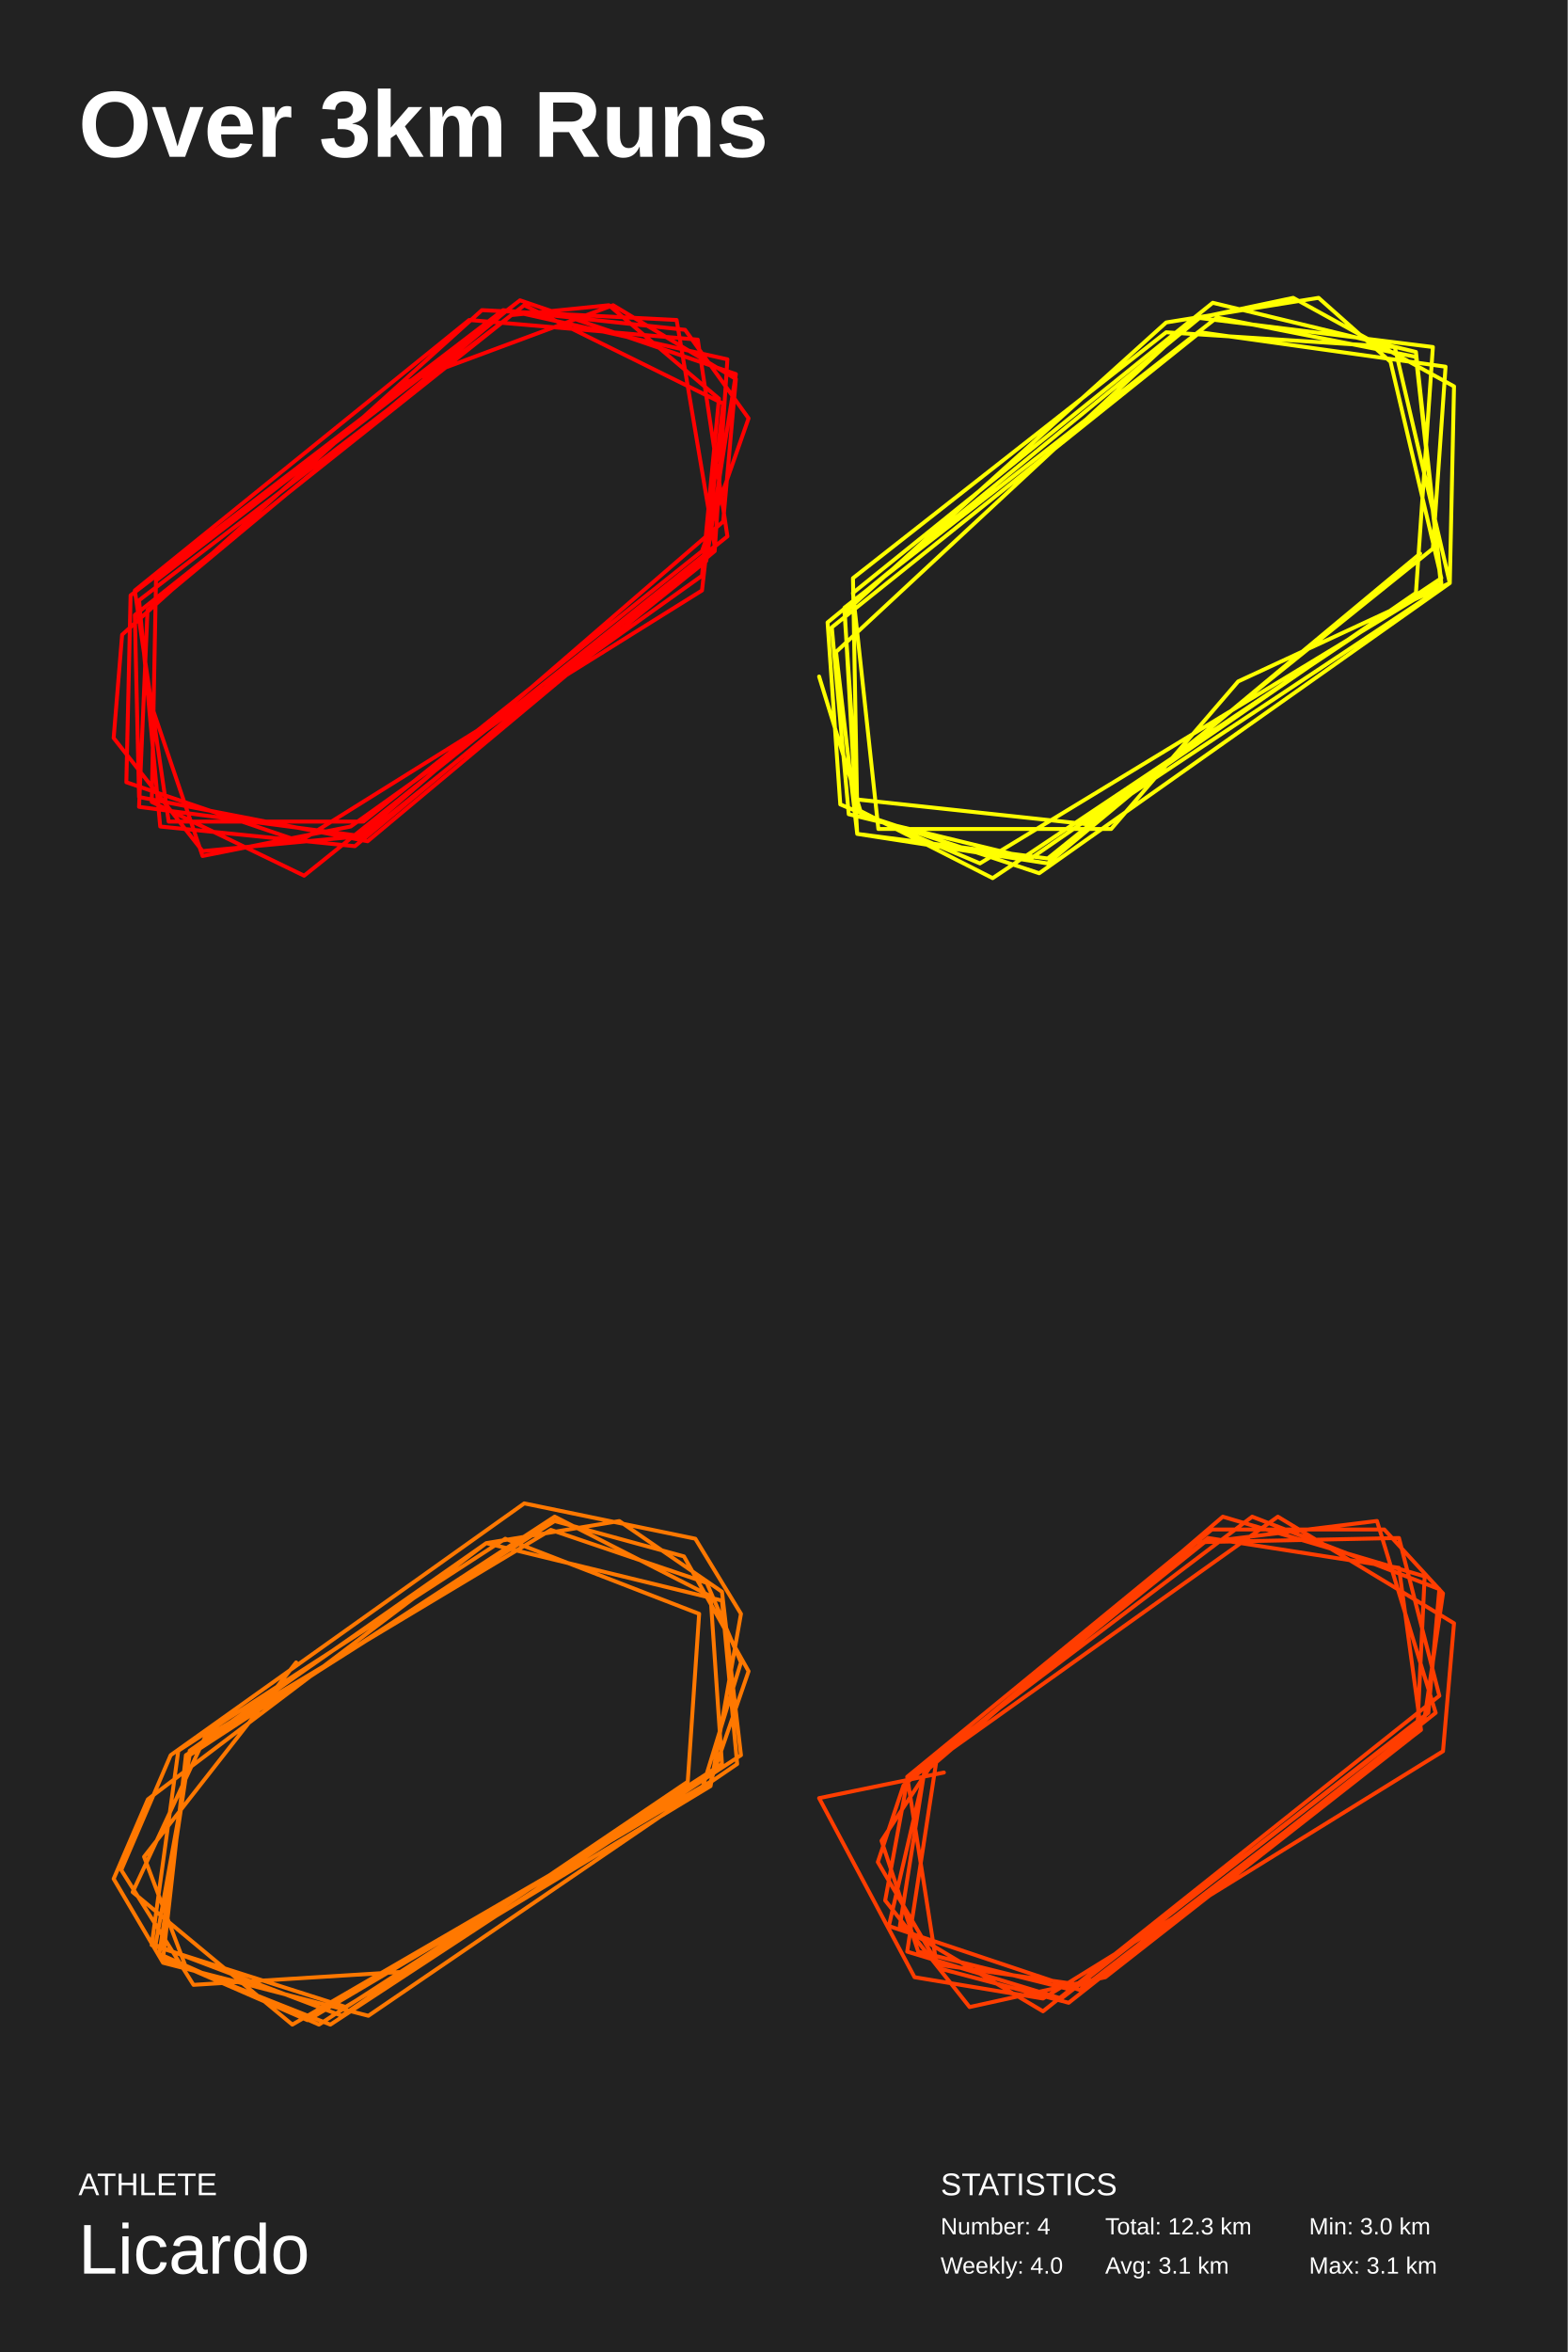
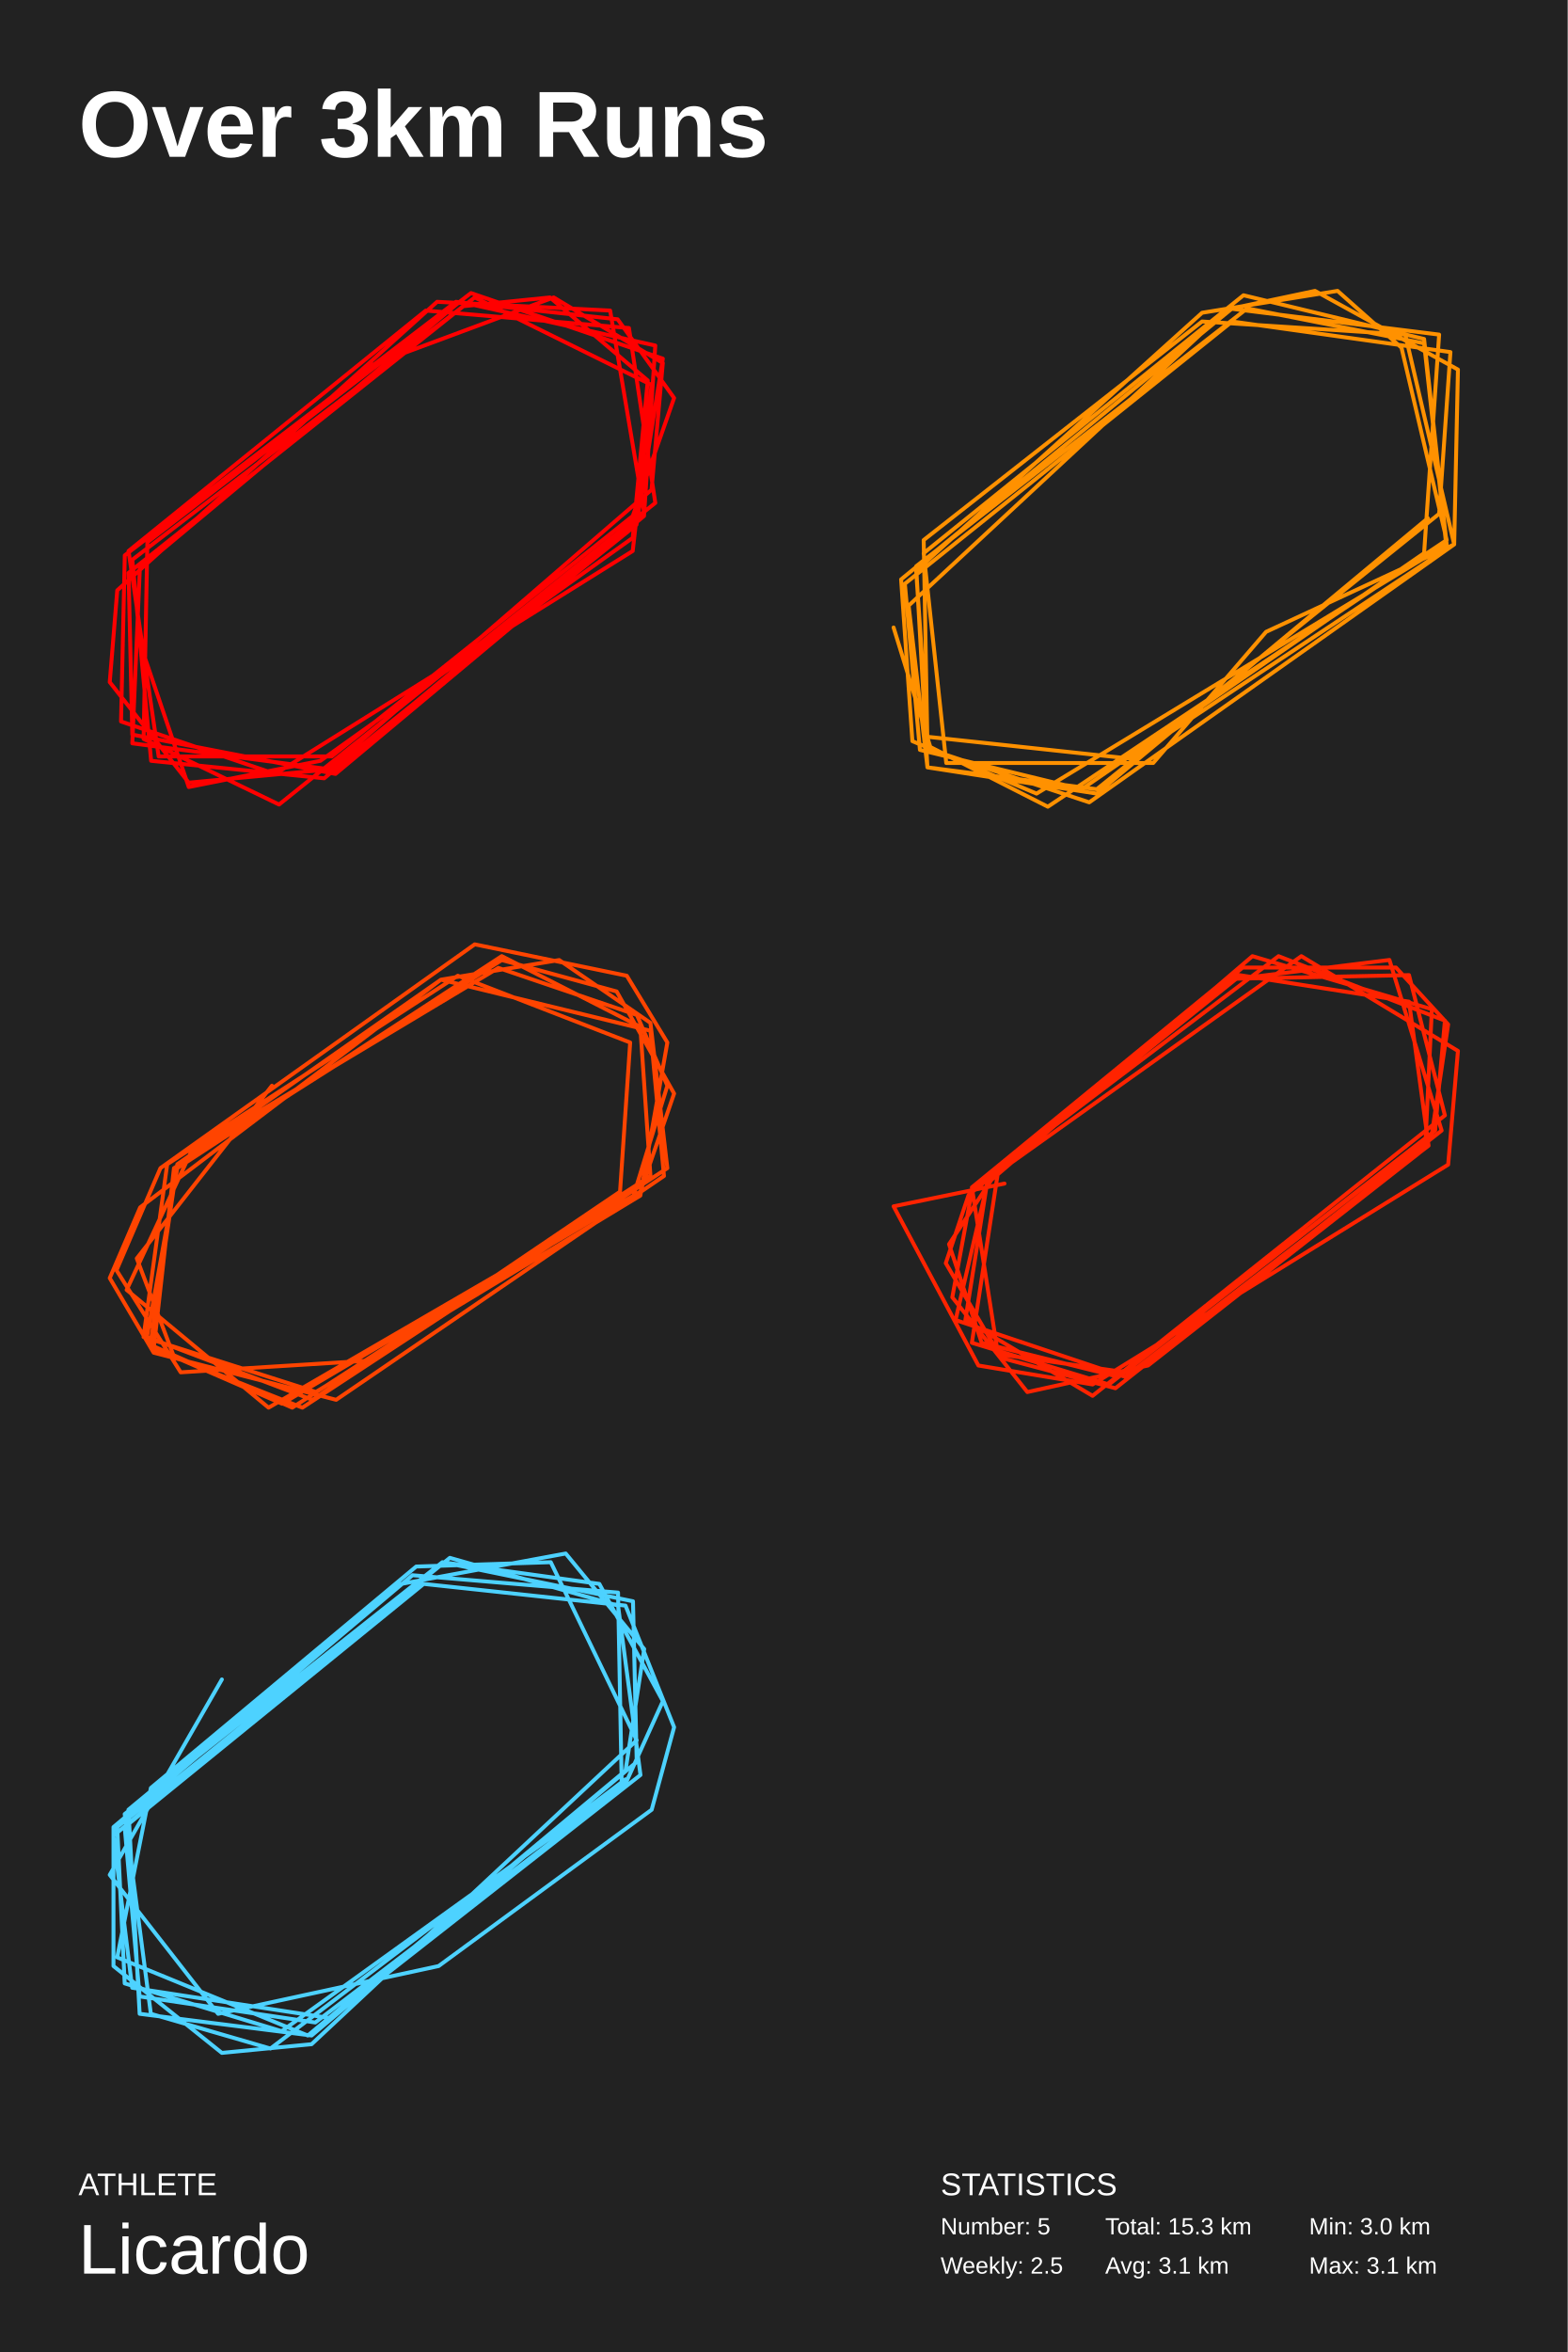
<svg xmlns="http://www.w3.org/2000/svg" baseProfile="full" height="300mm" version="1.1" viewBox="0,0,200,300" width="200mm">
  <defs />
  <rect fill="#222222" height="300" width="200" x="0" y="0" />
  <text fill="#FFFFFF" style="font-size:12px; font-family:Arial; font-weight:bold;" x="10" y="20">Over 3km Runs</text>
  <text fill="#FFFFFF" style="font-size:4px; font-family:Arial" x="10" y="280">ATHLETE</text>
  <text fill="#FFFFFF" style="font-size:9px; font-family:Arial" x="10" y="290">Licardo</text>
  <text fill="#FFFFFF" style="font-size:4px; font-family:Arial" x="120" y="280">STATISTICS</text>
-   <text fill="#FFFFFF" style="font-size:3px; font-family:Arial" x="120" y="285">Number: 4</text>
-   <text fill="#FFFFFF" style="font-size:3px; font-family:Arial" x="120" y="290">Weekly: 4.0</text>
-   <text fill="#FFFFFF" style="font-size:3px; font-family:Arial" x="141" y="285">Total: 12.3 km</text>
+   <text fill="#FFFFFF" style="font-size:3px; font-family:Arial" x="120" y="285">Number: 5</text>
+   <text fill="#FFFFFF" style="font-size:3px; font-family:Arial" x="120" y="290">Weekly: 2.5</text>
+   <text fill="#FFFFFF" style="font-size:3px; font-family:Arial" x="141" y="285">Total: 15.3 km</text>
  <text fill="#FFFFFF" style="font-size:3px; font-family:Arial" x="141" y="290">Avg: 3.1 km</text>
  <text fill="#FFFFFF" style="font-size:3px; font-family:Arial" x="167" y="285">Min: 3.0 km</text>
  <text fill="#FFFFFF" style="font-size:3px; font-family:Arial" x="167" y="290">Max: 3.1 km</text>
-   <polyline fill="none" points="18.82,88.487 25.84,109.186 44.74,105.423 89.56,73.432 91.72,50.85 77.68,38.932 65.26,40.186 17.2,78.45 17.74,101.659 46.9,107.305 91.18,70.296 92.8,45.832 64.72,39.559 18.82,77.823 17.74,102.914 46.36,106.677 90.1,71.55 93.88,47.714 66.34,38.304 19.9,74.059 19.36,102.287 38.8,111.696 92.8,68.414 89.02,43.323 59.86,40.814 17.2,75.314 21.52,104.796 46.36,104.796 89.56,70.296 95.5,53.359 87.4,42.068 64.18,39.559 16.66,75.941 16.12,99.777 38.26,107.305 89.56,75.314 92.26,51.477 66.88,38.932 17.74,76.568 20.44,105.423 45.28,107.932 91.18,69.668 86.32,40.814 61.48,39.559 15.58,80.959 14.5,94.132 25.84,108.559 45.82,106.677 92.26,66.532 93.88,48.341 78.22,38.932 51.22,48.968" stroke="#ff0000" stroke-linecap="round" stroke-linejoin="round" stroke-width="0.5" />
-   <polyline fill="none" points="104.5,86.291 109.9,103.855 132.58,111.382 184.96,74.373 185.5,49.282 164.98,37.991 153.1,40.5 105.58,79.391 107.2,102.6 125.02,110.127 183.88,74.373 180.64,44.891 154.72,38.618 108.82,75.627 112.06,105.737 141.76,105.737 157.96,86.918 184.96,74.373 177.94,44.264 148.78,42.382 108.82,73.746 109.36,103.227 126.64,112.009 183.88,73.746 177.4,46.145 168.22,37.991 148.78,41.127 107.74,78.136 109.36,101.973 138.52,105.109 183.88,75 180.64,45.518 155.26,40.5 107.74,77.509 109.36,106.364 133.66,109.5 182.8,69.982 184.42,46.773 153.1,42.382 106.12,80.018 108.28,103.855 131.5,109.5 180.64,75.627 182.8,44.264 152.56,40.5 106.66,83.155 109.36,106.364 133.66,110.127 181.18,70.609" stroke="#ffff00" stroke-linecap="round" stroke-linejoin="round" stroke-width="0.5" />
-   <polyline fill="none" points="37.781,212.041 18.38,236.832 23.716,250.917 39.237,257.678 89.68,227.817 94.53,212.041 90.165,201.9 70.278,195.139 26.141,221.62 16.925,241.339 37.296,258.242 90.65,227.254 95.5,213.168 87.254,198.519 70.763,194.012 23.716,223.873 20.805,249.791 42.147,258.242 94.53,223.873 92.105,203.027 79.009,194.012 62.033,196.829 18.865,229.507 14.5,239.649 20.805,250.354 46.997,257.115 94.045,225 92.105,204.153 62.033,196.829 24.201,223.31 20.32,249.227 40.692,258.242 92.105,225 90.65,203.59 70.763,193.448 24.201,223.873 19.835,248.1 43.602,257.115 87.74,227.254 89.195,205.844 64.458,196.266 22.746,223.31 19.35,248.1 44.087,255.988 90.65,227.817 94.53,205.844 88.71,196.266 66.883,191.758 21.775,223.873 15.47,238.522 24.686,253.171 51.847,251.481" stroke="#ff7800" stroke-linecap="round" stroke-linejoin="round" stroke-width="0.5" />
-   <polyline fill="none" points="120.419,226.088 104.5,229.351 116.673,252.194 133.061,254.913 184.095,223.368 185.5,207.052 163.026,193.455 119.483,224.456 115.737,248.931 135.402,254.913 181.754,219.017 184.095,203.245 176.604,195.087 154.598,195.087 118.078,225.544 113.396,245.667 137.743,253.826 180.818,220.649 181.754,201.069 156.003,193.455 118.546,225.544 112.46,234.79 117.142,248.931 136.806,253.826 182.223,218.474 183.627,202.701 159.749,193.455 118.078,225 114.801,245.667 133.061,256.545 183.627,216.298 178.477,196.174 152.257,196.718 115.737,226.632 119.483,250.562 138.679,253.282 181.286,220.649 178.477,199.982 154.13,196.174 115.269,227.719 111.991,237.509 119.951,251.106 136.338,255.457 183.159,218.474 175.668,193.999 153.662,196.718 115.737,227.176 112.928,242.404 123.697,256.001 141.02,252.194 179.882,221.737" stroke="#ff3d00" stroke-linecap="round" stroke-linejoin="round" stroke-width="0.5" />
+   <polyline fill="none" points="17.84,81.988 24.08,100.388 40.88,97.043 80.72,68.606 82.64,48.533 70.16,37.939 59.12,39.054 16.4,73.067 16.88,93.697 42.8,98.715 82.16,65.818 83.6,44.073 58.64,38.497 17.84,72.509 16.88,94.812 42.32,98.158 81.2,66.933 84.56,45.745 60.08,37.382 18.8,69.164 18.32,94.255 35.6,102.618 83.6,64.146 80.24,41.842 54.32,39.612 16.4,70.279 20.24,96.485 42.32,96.485 80.72,65.818 86.0,50.764 78.8,40.727 58.16,38.497 15.92,70.836 15.44,92.024 35.12,98.715 80.72,70.279 83.12,49.091 60.56,37.939 16.88,71.394 19.28,97.043 41.36,99.273 82.16,65.261 77.84,39.612 55.76,38.497 14.96,75.297 14.0,87.006 24.08,99.83 41.84,98.158 83.12,62.473 84.56,46.303 70.64,37.939 46.64,46.861" stroke="#ff0000" stroke-linecap="round" stroke-linejoin="round" stroke-width="0.5" />
+   <polyline fill="none" points="114.0,80.036 118.8,95.649 138.96,102.34 185.52,69.443 186.0,47.139 167.76,37.103 157.2,39.333 114.96,73.903 116.4,94.533 132.24,101.224 184.56,69.443 181.68,43.236 158.64,37.66 117.84,70.558 120.72,97.321 147.12,97.321 161.52,80.594 185.52,69.443 179.28,42.679 153.36,41.006 117.84,68.885 118.32,95.091 133.68,102.897 184.56,68.885 178.8,44.351 170.64,37.103 153.36,39.891 116.88,72.788 118.32,93.976 144.24,96.764 184.56,70 181.68,43.794 159.12,39.333 116.88,72.23 118.32,97.879 139.92,100.667 183.6,65.539 185.04,44.909 157.2,41.006 115.44,74.461 117.36,95.649 138.0,100.667 181.68,70.558 183.6,42.679 156.72,39.333 115.92,77.249 118.32,97.879 139.92,101.224 182.16,66.097" stroke="#ff9100" stroke-linecap="round" stroke-linejoin="round" stroke-width="0.5" />
+   <polyline fill="none" points="34.695,138.481 17.449,160.517 22.192,173.038 35.988,179.047 80.826,152.504 85.138,138.481 81.257,129.466 63.581,123.457 24.347,146.995 16.156,164.524 34.263,179.548 81.689,152.003 86.0,139.483 78.671,126.462 64.012,122.455 22.192,148.998 19.605,172.036 38.575,179.548 85.138,148.998 82.982,130.468 71.341,122.455 56.251,124.959 17.88,154.007 14.0,163.021 19.605,172.537 42.886,178.547 84.707,150 82.982,131.47 56.251,124.959 22.623,148.498 19.174,171.535 37.281,179.548 82.982,150 81.689,130.969 64.012,121.954 22.623,148.998 18.743,170.534 39.868,178.547 79.102,152.003 80.395,132.972 58.407,124.458 21.329,148.498 18.311,170.534 40.299,177.545 81.689,152.504 85.138,132.972 79.964,124.458 60.563,120.452 20.467,148.998 14.862,162.02 23.054,175.041 47.198,173.539" stroke="#ff4400" stroke-linecap="round" stroke-linejoin="round" stroke-width="0.5" />
+   <polyline fill="none" points="128.15,150.967 114.0,153.868 124.821,174.172 139.387,176.59 184.751,148.55 186.0,134.046 166.023,121.96 127.318,149.517 123.988,171.272 141.468,176.59 182.671,144.682 184.751,130.662 178.092,123.41 158.532,123.41 126.069,150.484 121.908,168.371 143.549,175.623 181.838,146.132 182.671,128.728 159.78,121.96 126.486,150.484 121.075,158.702 125.237,171.272 142.717,175.623 183.087,144.199 184.335,130.179 163.11,121.96 126.069,150 123.156,168.371 139.387,178.04 184.335,142.265 179.757,124.377 156.451,124.861 123.988,151.45 127.318,172.722 144.382,175.139 182.254,146.132 179.757,127.761 158.116,124.377 123.572,152.417 120.659,161.119 127.734,173.206 142.301,177.073 183.919,144.199 177.26,122.443 157.699,124.861 123.988,151.934 121.491,165.47 131.064,177.557 146.462,174.172 181.006,147.099" stroke="#ff2300" stroke-linecap="round" stroke-linejoin="round" stroke-width="0.5" />
+   <polyline fill="none" points="28.305,214.214 14.0,239.139 27.828,256.863 55.96,250.771 83.139,230.831 86.0,220.307 79.801,204.798 54.053,202.029 15.907,233.046 17.815,254.648 40.225,257.971 79.325,228.061 78.848,203.137 52.623,200.921 14.477,233.046 14.477,250.771 28.305,261.848 39.748,260.741 81.232,221.969 70.265,199.259 53.099,199.813 19.245,228.061 14.954,249.663 39.272,259.633 79.801,225.846 82.185,210.337 72.172,198.152 51.192,202.029 16.384,230.831 17.815,256.863 39.748,259.633 81.232,224.738 80.755,204.244 56.437,199.259 14.477,234.154 16.861,253.54 42.132,257.417 81.709,226.4 78.848,204.798 57.391,198.705 14.954,233.046 15.907,252.986 35.934,259.079 79.801,227.508 84.57,216.984 76.464,202.029 56.437,199.259 15.907,231.385 19.245,256.863 34.503,261.295 79.801,226.954" stroke="#4dd2ff" stroke-linecap="round" stroke-linejoin="round" stroke-width="0.5" />
</svg>
